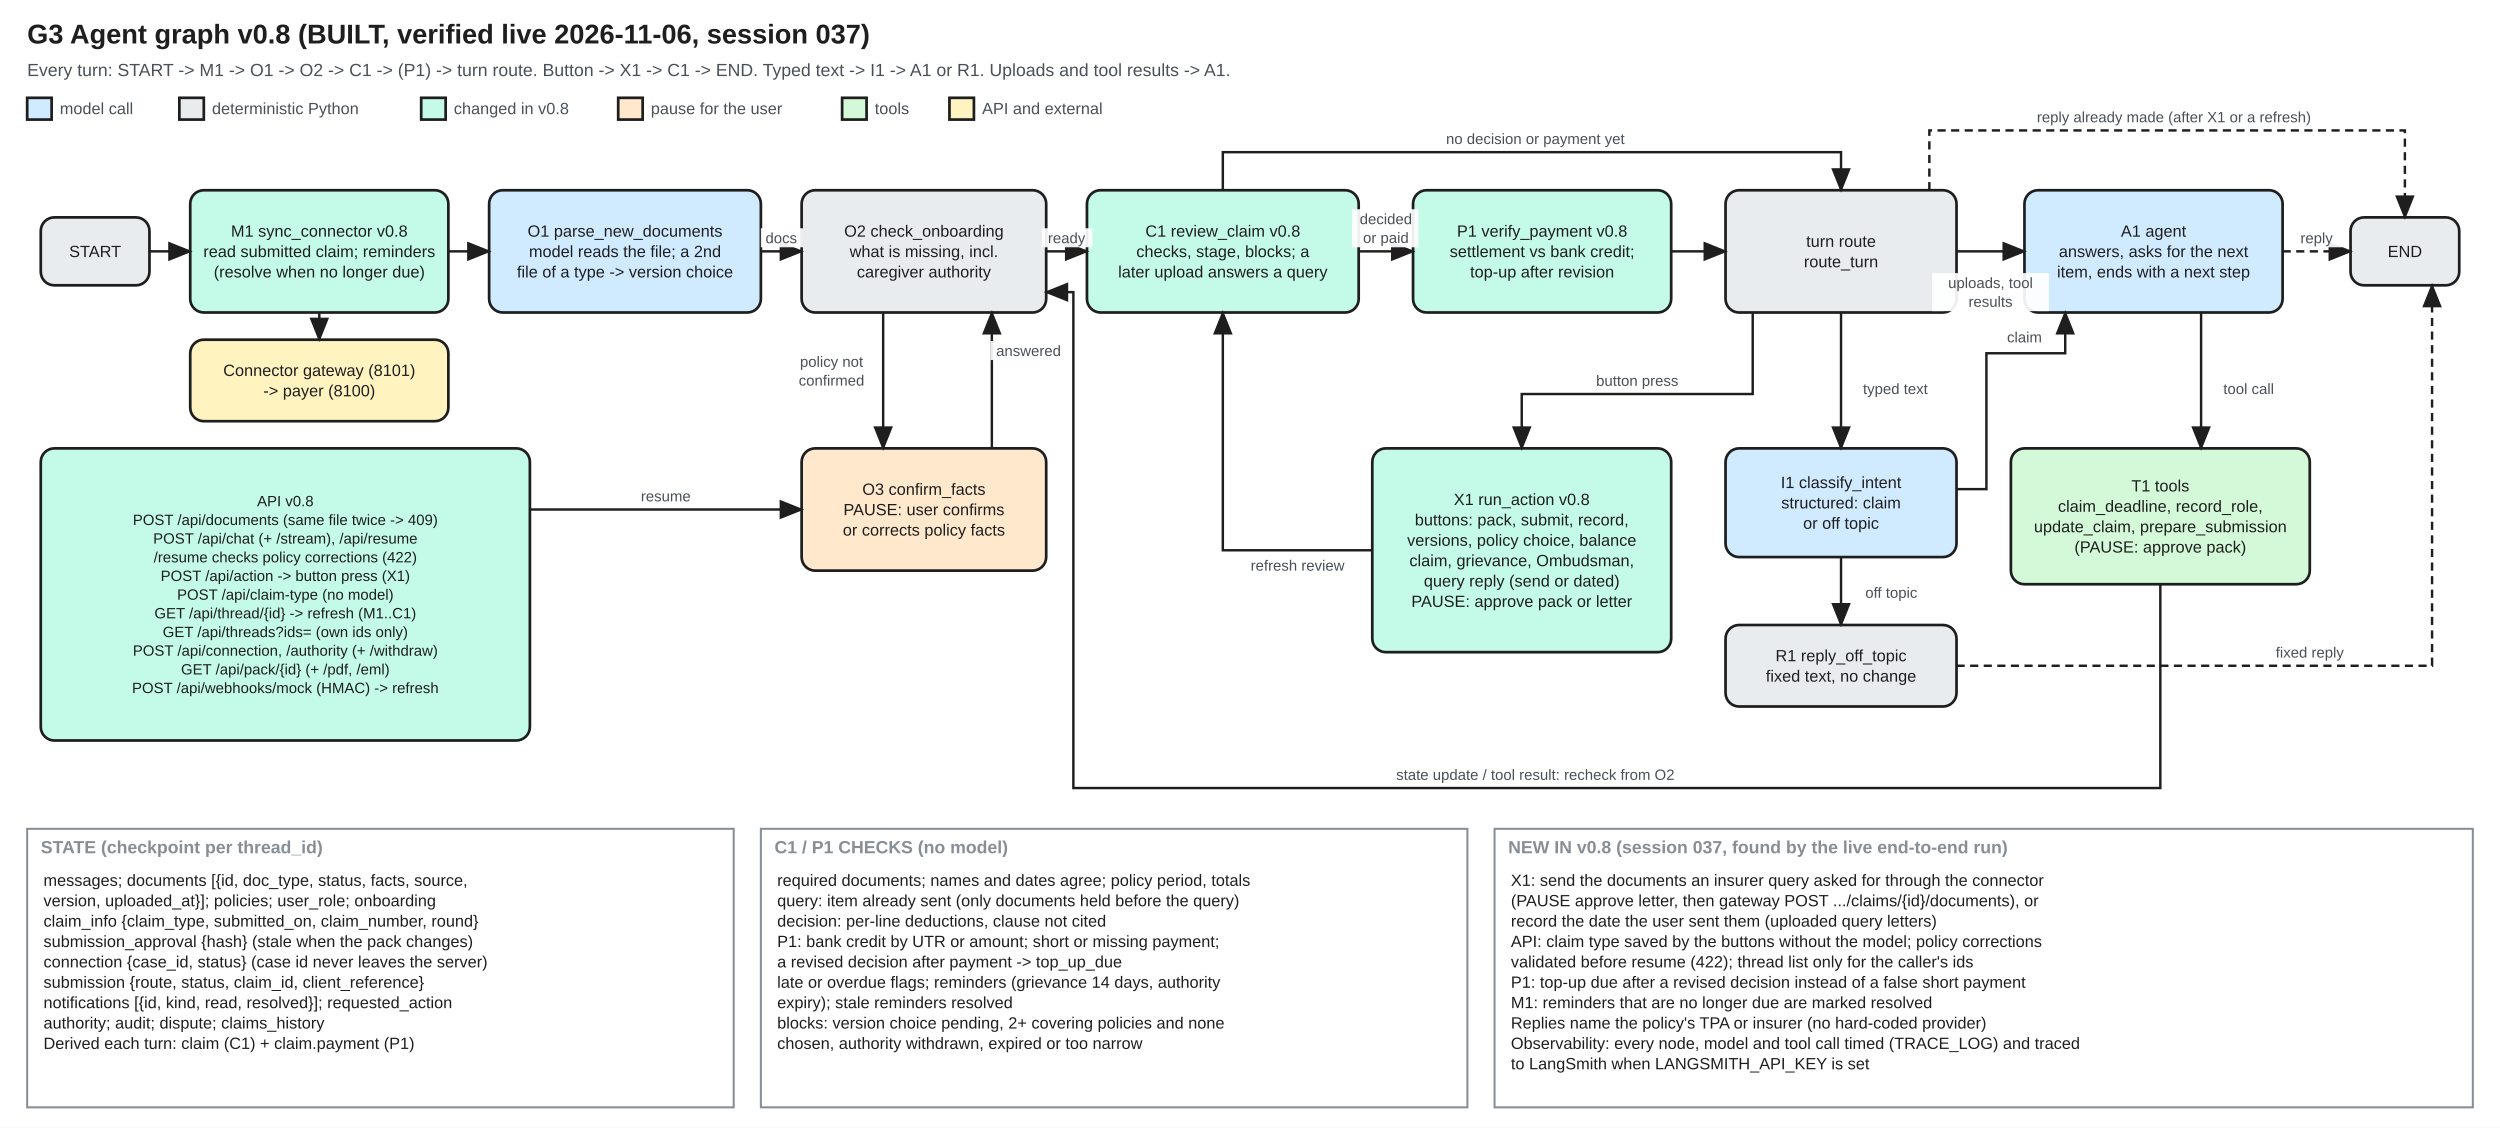
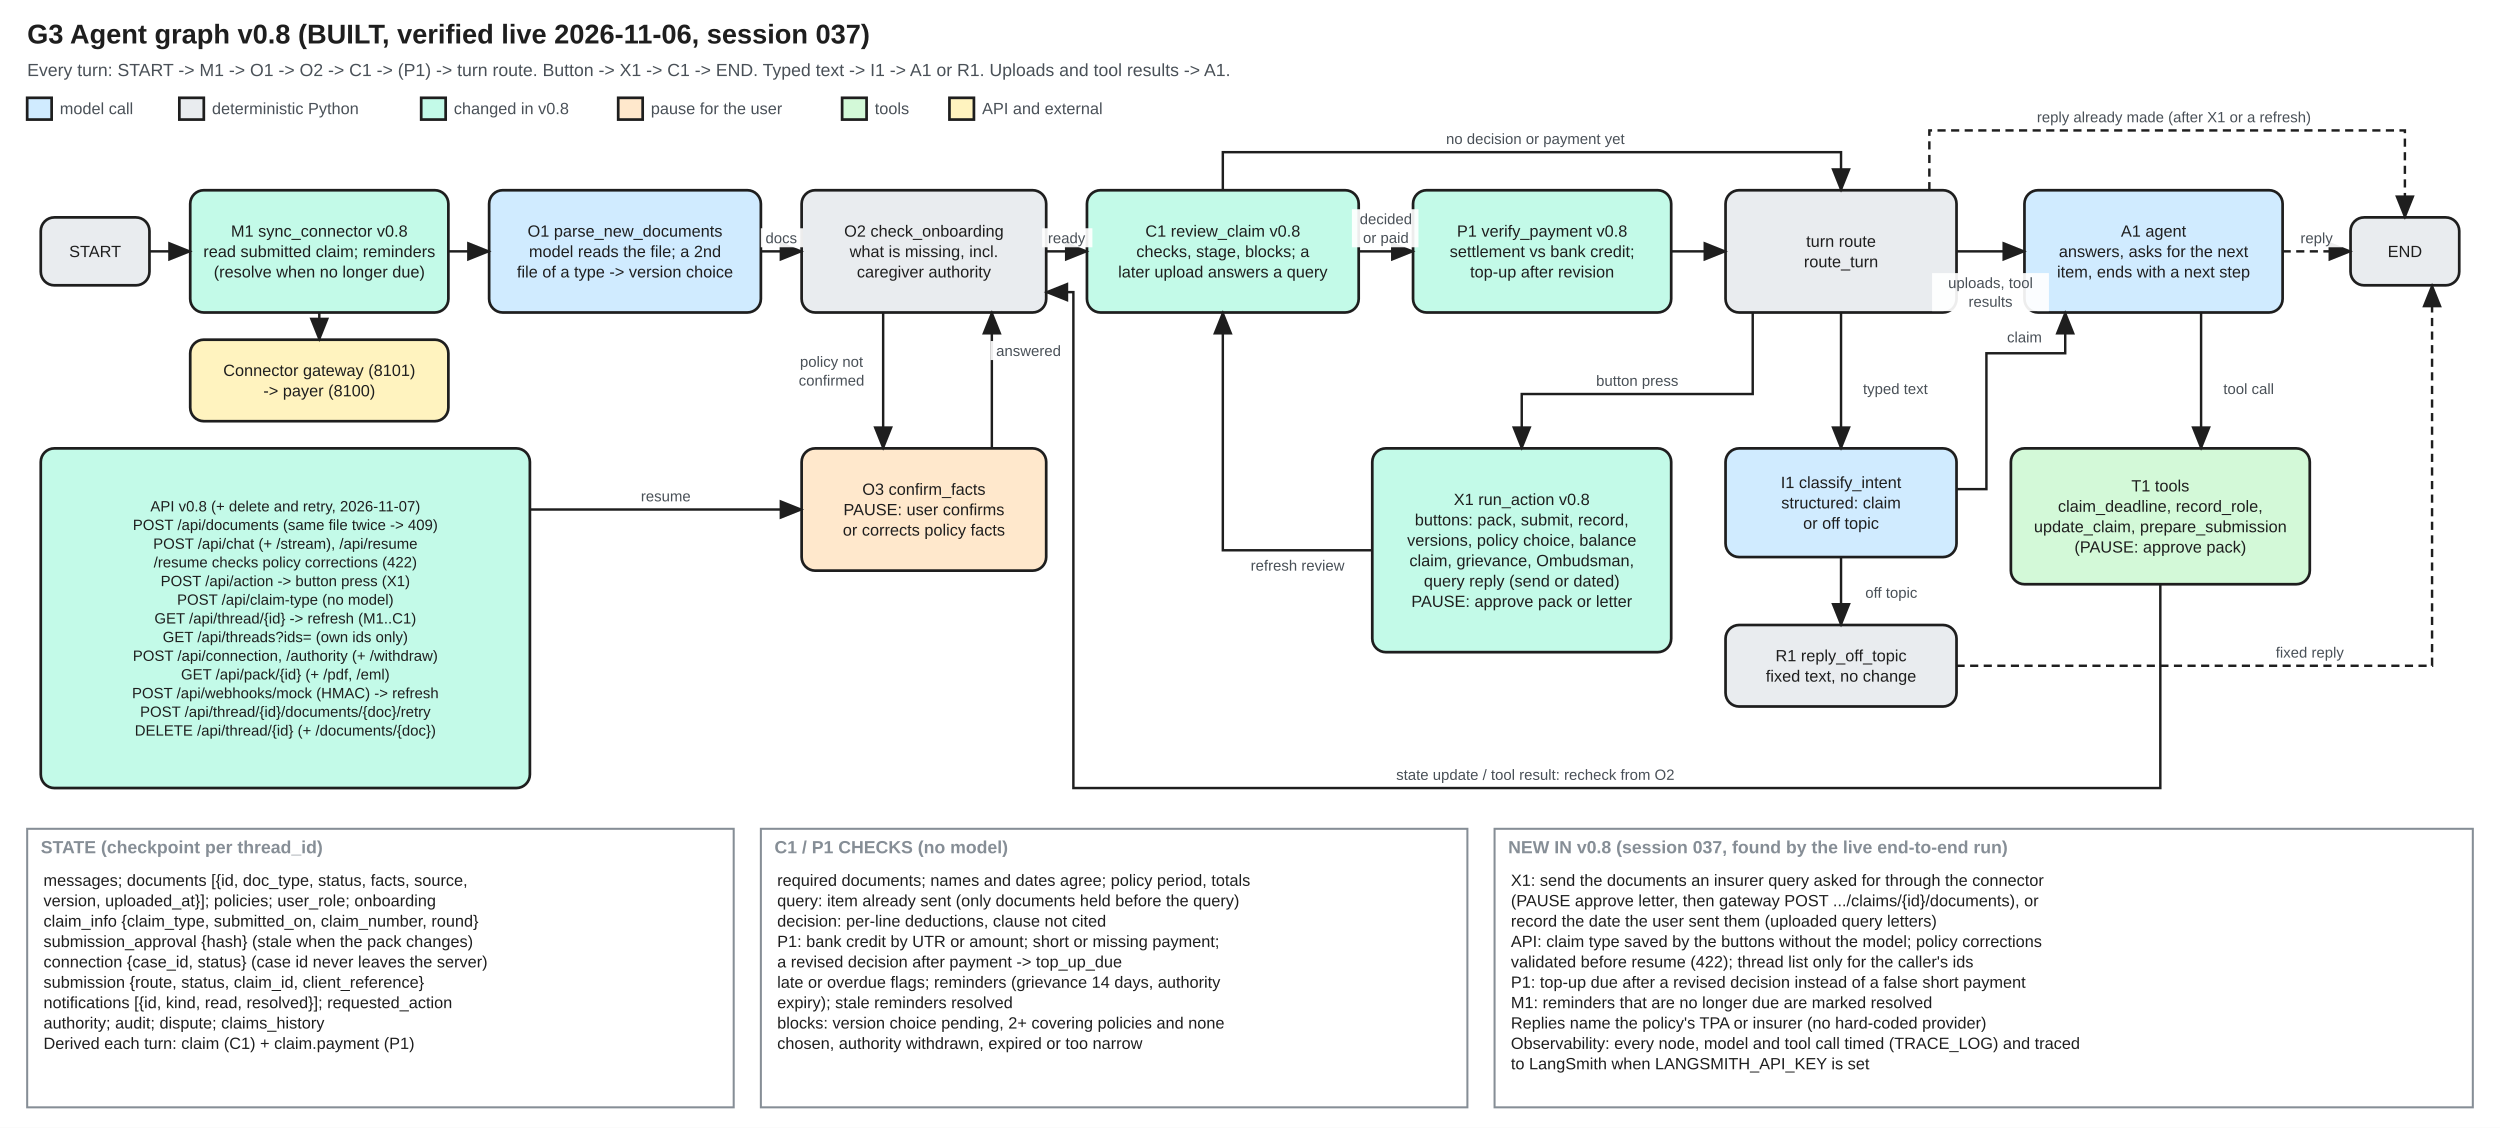
<svg xmlns="http://www.w3.org/2000/svg" width="1840" height="830" viewBox="0 0 1840 830">
  <defs>
    <marker id="ah" markerWidth="10" markerHeight="8" refX="9" refY="4" orient="auto">
      <path d="M0,0 L10,4 L0,8 z" fill="#1e1e1e" />
    </marker>
  </defs>
  <rect width="100%" height="100%" fill="#ffffff" />
  <text x="20" y="32.0" text-anchor="start" font-family="Segoe UI, Arial, sans-serif" font-size="20" fill="#1e1e1e" font-weight="bold">G3  Agent graph v0.8 (BUILT, verified live 2026-11-06, session 037)</text>
  <text x="20" y="56.0" text-anchor="start" font-family="Segoe UI, Arial, sans-serif" font-size="13" fill="#495057">Every turn: START -&gt; M1 -&gt; O1 -&gt; O2 -&gt; C1 -&gt; (P1) -&gt; turn route. Button -&gt; X1 -&gt; C1 -&gt; END. Typed text -&gt; I1 -&gt; A1 or R1. Uploads and tool results -&gt; A1.</text>
  <rect x="20" y="72" width="18" height="16" rx="0" fill="#d0ebff" stroke="#1e1e1e" stroke-width="2" />
  <text x="29.0" y="84.2" text-anchor="middle" font-family="Segoe UI, Arial, sans-serif" font-size="12" fill="#1e1e1e" />
  <text x="44" y="84.0" text-anchor="start" font-family="Segoe UI, Arial, sans-serif" font-size="12" fill="#495057">model call</text>
  <rect x="132.0" y="72" width="18" height="16" rx="0" fill="#e9ecef" stroke="#1e1e1e" stroke-width="2" />
  <text x="141.0" y="84.2" text-anchor="middle" font-family="Segoe UI, Arial, sans-serif" font-size="12" fill="#1e1e1e" />
  <text x="156.0" y="84.0" text-anchor="start" font-family="Segoe UI, Arial, sans-serif" font-size="12" fill="#495057">deterministic Python</text>
  <rect x="310.0" y="72" width="18" height="16" rx="0" fill="#c3fae8" stroke="#1e1e1e" stroke-width="2" />
  <text x="319.0" y="84.2" text-anchor="middle" font-family="Segoe UI, Arial, sans-serif" font-size="12" fill="#1e1e1e" />
  <text x="334.0" y="84.0" text-anchor="start" font-family="Segoe UI, Arial, sans-serif" font-size="12" fill="#495057">changed in v0.8</text>
  <rect x="455.0" y="72" width="18" height="16" rx="0" fill="#ffe8cc" stroke="#1e1e1e" stroke-width="2" />
  <text x="464.0" y="84.2" text-anchor="middle" font-family="Segoe UI, Arial, sans-serif" font-size="12" fill="#1e1e1e" />
  <text x="479.0" y="84.0" text-anchor="start" font-family="Segoe UI, Arial, sans-serif" font-size="12" fill="#495057">pause for the user</text>
  <rect x="619.8" y="72" width="18" height="16" rx="0" fill="#d3f9d8" stroke="#1e1e1e" stroke-width="2" />
  <text x="628.8" y="84.2" text-anchor="middle" font-family="Segoe UI, Arial, sans-serif" font-size="12" fill="#1e1e1e" />
  <text x="643.8" y="84.0" text-anchor="start" font-family="Segoe UI, Arial, sans-serif" font-size="12" fill="#495057">tools</text>
  <rect x="698.8" y="72" width="18" height="16" rx="0" fill="#fff3bf" stroke="#1e1e1e" stroke-width="2" />
  <text x="707.8" y="84.2" text-anchor="middle" font-family="Segoe UI, Arial, sans-serif" font-size="12" fill="#1e1e1e" />
  <text x="722.8" y="84.0" text-anchor="start" font-family="Segoe UI, Arial, sans-serif" font-size="12" fill="#495057">API and external</text>
  <rect x="30" y="160" width="80" height="50" rx="10" fill="#e9ecef" stroke="#1e1e1e" stroke-width="2" />
  <text x="70.0" y="189.2" text-anchor="middle" font-family="Segoe UI, Arial, sans-serif" font-size="12" fill="#1e1e1e">START</text>
  <rect x="140" y="140" width="190" height="90" rx="10" fill="#c3fae8" stroke="#1e1e1e" stroke-width="2" />
  <text x="235.0" y="174.2" text-anchor="middle" font-family="Segoe UI, Arial, sans-serif" font-size="12" fill="#1e1e1e">M1 sync_connector  v0.8</text>
  <text x="235.0" y="189.2" text-anchor="middle" font-family="Segoe UI, Arial, sans-serif" font-size="12" fill="#1e1e1e">read submitted claim; reminders</text>
  <text x="235.0" y="204.2" text-anchor="middle" font-family="Segoe UI, Arial, sans-serif" font-size="12" fill="#1e1e1e">(resolve when no longer due)</text>
  <rect x="140" y="250" width="190" height="60" rx="10" fill="#fff3bf" stroke="#1e1e1e" stroke-width="2" />
  <text x="235.0" y="276.7" text-anchor="middle" font-family="Segoe UI, Arial, sans-serif" font-size="12" fill="#1e1e1e">Connector gateway (8101)</text>
  <text x="235.0" y="291.7" text-anchor="middle" font-family="Segoe UI, Arial, sans-serif" font-size="12" fill="#1e1e1e">-&gt; payer (8100)</text>
  <rect x="360" y="140" width="200" height="90" rx="10" fill="#d0ebff" stroke="#1e1e1e" stroke-width="2" />
  <text x="460.0" y="174.2" text-anchor="middle" font-family="Segoe UI, Arial, sans-serif" font-size="12" fill="#1e1e1e">O1 parse_new_documents</text>
  <text x="460.0" y="189.2" text-anchor="middle" font-family="Segoe UI, Arial, sans-serif" font-size="12" fill="#1e1e1e">model reads the file; a 2nd</text>
  <text x="460.0" y="204.2" text-anchor="middle" font-family="Segoe UI, Arial, sans-serif" font-size="12" fill="#1e1e1e">file of a type -&gt; version choice</text>
  <rect x="590" y="140" width="180" height="90" rx="10" fill="#e9ecef" stroke="#1e1e1e" stroke-width="2" />
  <text x="680.0" y="174.2" text-anchor="middle" font-family="Segoe UI, Arial, sans-serif" font-size="12" fill="#1e1e1e">O2 check_onboarding</text>
  <text x="680.0" y="189.2" text-anchor="middle" font-family="Segoe UI, Arial, sans-serif" font-size="12" fill="#1e1e1e">what is missing, incl.</text>
  <text x="680.0" y="204.2" text-anchor="middle" font-family="Segoe UI, Arial, sans-serif" font-size="12" fill="#1e1e1e">caregiver authority</text>
  <rect x="590" y="330" width="180" height="90" rx="10" fill="#ffe8cc" stroke="#1e1e1e" stroke-width="2" />
  <text x="680.0" y="364.2" text-anchor="middle" font-family="Segoe UI, Arial, sans-serif" font-size="12" fill="#1e1e1e">O3 confirm_facts</text>
  <text x="680.0" y="379.2" text-anchor="middle" font-family="Segoe UI, Arial, sans-serif" font-size="12" fill="#1e1e1e">PAUSE: user confirms</text>
  <text x="680.0" y="394.2" text-anchor="middle" font-family="Segoe UI, Arial, sans-serif" font-size="12" fill="#1e1e1e">or corrects policy facts</text>
  <rect x="800" y="140" width="200" height="90" rx="10" fill="#c3fae8" stroke="#1e1e1e" stroke-width="2" />
  <text x="900.0" y="174.2" text-anchor="middle" font-family="Segoe UI, Arial, sans-serif" font-size="12" fill="#1e1e1e">C1 review_claim  v0.8</text>
  <text x="900.0" y="189.2" text-anchor="middle" font-family="Segoe UI, Arial, sans-serif" font-size="12" fill="#1e1e1e">checks, stage, blocks; a</text>
  <text x="900.0" y="204.2" text-anchor="middle" font-family="Segoe UI, Arial, sans-serif" font-size="12" fill="#1e1e1e">later upload answers a query</text>
  <rect x="1040" y="140" width="190" height="90" rx="10" fill="#c3fae8" stroke="#1e1e1e" stroke-width="2" />
  <text x="1135.0" y="174.2" text-anchor="middle" font-family="Segoe UI, Arial, sans-serif" font-size="12" fill="#1e1e1e">P1 verify_payment  v0.8</text>
  <text x="1135.0" y="189.2" text-anchor="middle" font-family="Segoe UI, Arial, sans-serif" font-size="12" fill="#1e1e1e">settlement vs bank credit;</text>
  <text x="1135.0" y="204.2" text-anchor="middle" font-family="Segoe UI, Arial, sans-serif" font-size="12" fill="#1e1e1e">top-up after revision</text>
  <rect x="1270" y="140" width="170" height="90" rx="10" fill="#e9ecef" stroke="#1e1e1e" stroke-width="2" />
  <text x="1355.0" y="181.7" text-anchor="middle" font-family="Segoe UI, Arial, sans-serif" font-size="12" fill="#1e1e1e">turn route</text>
  <text x="1355.0" y="196.7" text-anchor="middle" font-family="Segoe UI, Arial, sans-serif" font-size="12" fill="#1e1e1e">route_turn</text>
  <rect x="1490" y="140" width="190" height="90" rx="10" fill="#d0ebff" stroke="#1e1e1e" stroke-width="2" />
  <text x="1585.0" y="174.2" text-anchor="middle" font-family="Segoe UI, Arial, sans-serif" font-size="12" fill="#1e1e1e">A1 agent</text>
  <text x="1585.0" y="189.2" text-anchor="middle" font-family="Segoe UI, Arial, sans-serif" font-size="12" fill="#1e1e1e">answers, asks for the next</text>
  <text x="1585.0" y="204.2" text-anchor="middle" font-family="Segoe UI, Arial, sans-serif" font-size="12" fill="#1e1e1e">item, ends with a next step</text>
  <rect x="1730" y="160" width="80" height="50" rx="10" fill="#e9ecef" stroke="#1e1e1e" stroke-width="2" />
  <text x="1770.0" y="189.2" text-anchor="middle" font-family="Segoe UI, Arial, sans-serif" font-size="12" fill="#1e1e1e">END</text>
  <rect x="1010" y="330" width="220" height="150" rx="10" fill="#c3fae8" stroke="#1e1e1e" stroke-width="2" />
  <text x="1120.0" y="371.7" text-anchor="middle" font-family="Segoe UI, Arial, sans-serif" font-size="12" fill="#1e1e1e">X1 run_action  v0.8</text>
  <text x="1120.0" y="386.7" text-anchor="middle" font-family="Segoe UI, Arial, sans-serif" font-size="12" fill="#1e1e1e">buttons: pack, submit, record,</text>
  <text x="1120.0" y="401.7" text-anchor="middle" font-family="Segoe UI, Arial, sans-serif" font-size="12" fill="#1e1e1e">versions, policy choice, balance</text>
  <text x="1120.0" y="416.7" text-anchor="middle" font-family="Segoe UI, Arial, sans-serif" font-size="12" fill="#1e1e1e">claim, grievance, Ombudsman,</text>
  <text x="1120.0" y="431.7" text-anchor="middle" font-family="Segoe UI, Arial, sans-serif" font-size="12" fill="#1e1e1e">query reply (send or dated)</text>
  <text x="1120.0" y="446.7" text-anchor="middle" font-family="Segoe UI, Arial, sans-serif" font-size="12" fill="#1e1e1e">PAUSE: approve pack or letter</text>
  <rect x="1270" y="330" width="170" height="80" rx="10" fill="#d0ebff" stroke="#1e1e1e" stroke-width="2" />
  <text x="1355.0" y="359.2" text-anchor="middle" font-family="Segoe UI, Arial, sans-serif" font-size="12" fill="#1e1e1e">I1 classify_intent</text>
  <text x="1355.0" y="374.2" text-anchor="middle" font-family="Segoe UI, Arial, sans-serif" font-size="12" fill="#1e1e1e">structured: claim</text>
  <text x="1355.0" y="389.2" text-anchor="middle" font-family="Segoe UI, Arial, sans-serif" font-size="12" fill="#1e1e1e">or off topic</text>
  <rect x="1270" y="460" width="170" height="60" rx="10" fill="#e9ecef" stroke="#1e1e1e" stroke-width="2" />
  <text x="1355.0" y="486.7" text-anchor="middle" font-family="Segoe UI, Arial, sans-serif" font-size="12" fill="#1e1e1e">R1 reply_off_topic</text>
  <text x="1355.0" y="501.7" text-anchor="middle" font-family="Segoe UI, Arial, sans-serif" font-size="12" fill="#1e1e1e">fixed text, no change</text>
  <rect x="1480" y="330" width="220" height="100" rx="10" fill="#d3f9d8" stroke="#1e1e1e" stroke-width="2" />
  <text x="1590.0" y="361.7" text-anchor="middle" font-family="Segoe UI, Arial, sans-serif" font-size="12" fill="#1e1e1e">T1 tools</text>
  <text x="1590.0" y="376.7" text-anchor="middle" font-family="Segoe UI, Arial, sans-serif" font-size="12" fill="#1e1e1e">claim_deadline, record_role,</text>
  <text x="1590.0" y="391.7" text-anchor="middle" font-family="Segoe UI, Arial, sans-serif" font-size="12" fill="#1e1e1e">update_claim, prepare_submission</text>
  <text x="1590.0" y="406.7" text-anchor="middle" font-family="Segoe UI, Arial, sans-serif" font-size="12" fill="#1e1e1e">(PAUSE: approve pack)</text>
-   <rect x="30" y="330" width="360" height="215" rx="10" fill="#c3fae8" stroke="#1e1e1e" stroke-width="2" />
-   <text x="210.0" y="372.6" text-anchor="middle" font-family="Segoe UI, Arial, sans-serif" font-size="11" fill="#1e1e1e">API  v0.8</text>
-   <text x="210.0" y="386.4" text-anchor="middle" font-family="Segoe UI, Arial, sans-serif" font-size="11" fill="#1e1e1e">POST /api/documents (same file twice -&gt; 409)</text>
-   <text x="210.0" y="400.1" text-anchor="middle" font-family="Segoe UI, Arial, sans-serif" font-size="11" fill="#1e1e1e">POST /api/chat (+ /stream), /api/resume</text>
-   <text x="210.0" y="413.9" text-anchor="middle" font-family="Segoe UI, Arial, sans-serif" font-size="11" fill="#1e1e1e">/resume checks policy corrections (422)</text>
-   <text x="210.0" y="427.6" text-anchor="middle" font-family="Segoe UI, Arial, sans-serif" font-size="11" fill="#1e1e1e">POST /api/action -&gt; button press (X1)</text>
-   <text x="210.0" y="441.4" text-anchor="middle" font-family="Segoe UI, Arial, sans-serif" font-size="11" fill="#1e1e1e">POST /api/claim-type (no model)</text>
-   <text x="210.0" y="455.1" text-anchor="middle" font-family="Segoe UI, Arial, sans-serif" font-size="11" fill="#1e1e1e">GET /api/thread/{id} -&gt; refresh (M1..C1)</text>
-   <text x="210.0" y="468.9" text-anchor="middle" font-family="Segoe UI, Arial, sans-serif" font-size="11" fill="#1e1e1e">GET /api/threads?ids= (own ids only)</text>
-   <text x="210.0" y="482.6" text-anchor="middle" font-family="Segoe UI, Arial, sans-serif" font-size="11" fill="#1e1e1e">POST /api/connection, /authority (+ /withdraw)</text>
-   <text x="210.0" y="496.4" text-anchor="middle" font-family="Segoe UI, Arial, sans-serif" font-size="11" fill="#1e1e1e">GET /api/pack/{id} (+ /pdf, /eml)</text>
-   <text x="210.0" y="510.1" text-anchor="middle" font-family="Segoe UI, Arial, sans-serif" font-size="11" fill="#1e1e1e">POST /api/webhooks/mock (HMAC) -&gt; refresh</text>
+   <rect x="30" y="330" width="360" height="250" rx="10" fill="#c3fae8" stroke="#1e1e1e" stroke-width="2" />
+   <text x="210.0" y="376.4" text-anchor="middle" font-family="Segoe UI, Arial, sans-serif" font-size="11" fill="#1e1e1e">API  v0.8 (+ delete and retry, 2026-11-07)</text>
+   <text x="210.0" y="390.1" text-anchor="middle" font-family="Segoe UI, Arial, sans-serif" font-size="11" fill="#1e1e1e">POST /api/documents (same file twice -&gt; 409)</text>
+   <text x="210.0" y="403.9" text-anchor="middle" font-family="Segoe UI, Arial, sans-serif" font-size="11" fill="#1e1e1e">POST /api/chat (+ /stream), /api/resume</text>
+   <text x="210.0" y="417.6" text-anchor="middle" font-family="Segoe UI, Arial, sans-serif" font-size="11" fill="#1e1e1e">/resume checks policy corrections (422)</text>
+   <text x="210.0" y="431.4" text-anchor="middle" font-family="Segoe UI, Arial, sans-serif" font-size="11" fill="#1e1e1e">POST /api/action -&gt; button press (X1)</text>
+   <text x="210.0" y="445.1" text-anchor="middle" font-family="Segoe UI, Arial, sans-serif" font-size="11" fill="#1e1e1e">POST /api/claim-type (no model)</text>
+   <text x="210.0" y="458.9" text-anchor="middle" font-family="Segoe UI, Arial, sans-serif" font-size="11" fill="#1e1e1e">GET /api/thread/{id} -&gt; refresh (M1..C1)</text>
+   <text x="210.0" y="472.6" text-anchor="middle" font-family="Segoe UI, Arial, sans-serif" font-size="11" fill="#1e1e1e">GET /api/threads?ids= (own ids only)</text>
+   <text x="210.0" y="486.4" text-anchor="middle" font-family="Segoe UI, Arial, sans-serif" font-size="11" fill="#1e1e1e">POST /api/connection, /authority (+ /withdraw)</text>
+   <text x="210.0" y="500.1" text-anchor="middle" font-family="Segoe UI, Arial, sans-serif" font-size="11" fill="#1e1e1e">GET /api/pack/{id} (+ /pdf, /eml)</text>
+   <text x="210.0" y="513.9" text-anchor="middle" font-family="Segoe UI, Arial, sans-serif" font-size="11" fill="#1e1e1e">POST /api/webhooks/mock (HMAC) -&gt; refresh</text>
+   <text x="210.0" y="527.6" text-anchor="middle" font-family="Segoe UI, Arial, sans-serif" font-size="11" fill="#1e1e1e">POST /api/thread/{id}/documents/{doc}/retry</text>
+   <text x="210.0" y="541.4" text-anchor="middle" font-family="Segoe UI, Arial, sans-serif" font-size="11" fill="#1e1e1e">DELETE /api/thread/{id} (+ /documents/{doc})</text>
  <polyline points="110,185.0 140,185.0" fill="none" stroke="#1e1e1e" stroke-width="1.8" marker-end="url(#ah)" />
  <polyline points="235.0,230 235.0,250" fill="none" stroke="#1e1e1e" stroke-width="1.8" marker-end="url(#ah)" />
  <polyline points="330,185.0 360,185.0" fill="none" stroke="#1e1e1e" stroke-width="1.8" marker-end="url(#ah)" />
  <polyline points="560,185.0 590,185.0" fill="none" stroke="#1e1e1e" stroke-width="1.8" marker-end="url(#ah)" />
  <rect x="560" y="168" width="31" height="14" fill="#ffffff" opacity="0.92" />
  <text x="575.0" y="179.0" text-anchor="middle" font-family="Segoe UI, Arial, sans-serif" font-size="11" fill="#495057">docs</text>
  <polyline points="650,230 650,330" fill="none" stroke="#1e1e1e" stroke-width="1.8" marker-end="url(#ah)" />
  <rect x="578" y="259" width="68" height="28" fill="#ffffff" opacity="0.92" />
  <text x="612" y="270.0" text-anchor="middle" font-family="Segoe UI, Arial, sans-serif" font-size="11" fill="#495057">policy not</text>
  <text x="612" y="283.8" text-anchor="middle" font-family="Segoe UI, Arial, sans-serif" font-size="11" fill="#495057">confirmed</text>
  <polyline points="730,330 730,230" fill="none" stroke="#1e1e1e" stroke-width="1.8" marker-end="url(#ah)" />
  <rect x="729" y="251" width="55" height="14" fill="#ffffff" opacity="0.92" />
  <text x="757" y="262.0" text-anchor="middle" font-family="Segoe UI, Arial, sans-serif" font-size="11" fill="#495057">answered</text>
  <polyline points="770,185.0 800,185.0" fill="none" stroke="#1e1e1e" stroke-width="1.8" marker-end="url(#ah)" />
  <rect x="767" y="168" width="37" height="14" fill="#ffffff" opacity="0.92" />
  <text x="785.0" y="179.0" text-anchor="middle" font-family="Segoe UI, Arial, sans-serif" font-size="11" fill="#495057">ready</text>
  <polyline points="1000,185.0 1040,185.0" fill="none" stroke="#1e1e1e" stroke-width="1.8" marker-end="url(#ah)" />
  <rect x="995" y="154" width="49" height="28" fill="#ffffff" opacity="0.92" />
  <text x="1020.0" y="165.0" text-anchor="middle" font-family="Segoe UI, Arial, sans-serif" font-size="11" fill="#495057">decided</text>
  <text x="1020.0" y="178.8" text-anchor="middle" font-family="Segoe UI, Arial, sans-serif" font-size="11" fill="#495057">or paid</text>
  <polyline points="900,140 900,112 1355,112 1355,140" fill="none" stroke="#1e1e1e" stroke-width="1.8" marker-end="url(#ah)" />
  <rect x="1047" y="95" width="166" height="14" fill="#ffffff" opacity="0.92" />
  <text x="1130" y="106.0" text-anchor="middle" font-family="Segoe UI, Arial, sans-serif" font-size="11" fill="#495057">no decision or payment yet</text>
  <polyline points="1230,185.0 1270,185.0" fill="none" stroke="#1e1e1e" stroke-width="1.8" marker-end="url(#ah)" />
  <polyline points="1440,185.0 1490,185.0" fill="none" stroke="#1e1e1e" stroke-width="1.8" marker-end="url(#ah)" />
  <rect x="1422" y="201" width="86" height="28" fill="#ffffff" opacity="0.92" />
  <text x="1465" y="212.0" text-anchor="middle" font-family="Segoe UI, Arial, sans-serif" font-size="11" fill="#495057">uploads, tool</text>
  <text x="1465" y="225.8" text-anchor="middle" font-family="Segoe UI, Arial, sans-serif" font-size="11" fill="#495057">results</text>
  <polyline points="1680,185.0 1730,185.0" fill="none" stroke="#1e1e1e" stroke-width="1.8" marker-end="url(#ah)" stroke-dasharray="6 4" />
  <rect x="1687" y="168" width="37" height="14" fill="#ffffff" opacity="0.92" />
  <text x="1705.0" y="179.0" text-anchor="middle" font-family="Segoe UI, Arial, sans-serif" font-size="11" fill="#495057">reply</text>
  <polyline points="1420,140 1420,96 1770,96 1770,160" fill="none" stroke="#1e1e1e" stroke-width="1.8" marker-end="url(#ah)" stroke-dasharray="6 4" />
  <rect x="1468" y="79" width="265" height="14" fill="#ffffff" opacity="0.92" />
  <text x="1600" y="90.0" text-anchor="middle" font-family="Segoe UI, Arial, sans-serif" font-size="11" fill="#495057">reply already made (after X1 or a refresh)</text>
  <polyline points="1290,230 1290,290 1120,290 1120,330" fill="none" stroke="#1e1e1e" stroke-width="1.8" marker-end="url(#ah)" />
  <rect x="1165" y="273" width="80" height="14" fill="#ffffff" opacity="0.92" />
  <text x="1205" y="284.0" text-anchor="middle" font-family="Segoe UI, Arial, sans-serif" font-size="11" fill="#495057">button press</text>
  <polyline points="1010,405 900,405 900,230" fill="none" stroke="#1e1e1e" stroke-width="1.8" marker-end="url(#ah)" />
  <rect x="909" y="409" width="92" height="14" fill="#ffffff" opacity="0.92" />
  <text x="955" y="420.0" text-anchor="middle" font-family="Segoe UI, Arial, sans-serif" font-size="11" fill="#495057">refresh review</text>
  <polyline points="1355,230 1355,330" fill="none" stroke="#1e1e1e" stroke-width="1.8" marker-end="url(#ah)" />
  <rect x="1361" y="279" width="68" height="14" fill="#ffffff" opacity="0.92" />
  <text x="1395" y="290.0" text-anchor="middle" font-family="Segoe UI, Arial, sans-serif" font-size="11" fill="#495057">typed text</text>
  <polyline points="1440,360 1462,360 1462,260 1520,260 1520,230" fill="none" stroke="#1e1e1e" stroke-width="1.8" marker-end="url(#ah)" />
  <rect x="1472" y="241" width="37" height="14" fill="#ffffff" opacity="0.92" />
  <text x="1490" y="252.0" text-anchor="middle" font-family="Segoe UI, Arial, sans-serif" font-size="11" fill="#495057">claim</text>
  <polyline points="1355,410 1355,460" fill="none" stroke="#1e1e1e" stroke-width="1.8" marker-end="url(#ah)" />
  <rect x="1361" y="429" width="61" height="14" fill="#ffffff" opacity="0.92" />
  <text x="1392" y="440.0" text-anchor="middle" font-family="Segoe UI, Arial, sans-serif" font-size="11" fill="#495057">off topic</text>
  <polyline points="1440,490 1790,490 1790,210" fill="none" stroke="#1e1e1e" stroke-width="1.8" marker-end="url(#ah)" stroke-dasharray="6 4" />
  <rect x="1663" y="473" width="74" height="14" fill="#ffffff" opacity="0.92" />
  <text x="1700" y="484.0" text-anchor="middle" font-family="Segoe UI, Arial, sans-serif" font-size="11" fill="#495057">fixed reply</text>
  <polyline points="1620,230 1620,330" fill="none" stroke="#1e1e1e" stroke-width="1.8" marker-end="url(#ah)" />
  <rect x="1624" y="279" width="61" height="14" fill="#ffffff" opacity="0.92" />
  <text x="1655" y="290.0" text-anchor="middle" font-family="Segoe UI, Arial, sans-serif" font-size="11" fill="#495057">tool call</text>
  <polyline points="1590,430 1590,580 790,580 790,215 770,215" fill="none" stroke="#1e1e1e" stroke-width="1.8" marker-end="url(#ah)" />
  <rect x="995" y="563" width="271" height="14" fill="#ffffff" opacity="0.92" />
  <text x="1130" y="574.0" text-anchor="middle" font-family="Segoe UI, Arial, sans-serif" font-size="11" fill="#495057">state update / tool result: recheck from O2</text>
  <polyline points="390,375 590,375" fill="none" stroke="#1e1e1e" stroke-width="1.8" marker-end="url(#ah)" />
  <rect x="469" y="358" width="43" height="14" fill="#ffffff" opacity="0.92" />
  <text x="490.0" y="369.0" text-anchor="middle" font-family="Segoe UI, Arial, sans-serif" font-size="11" fill="#495057">resume</text>
  <rect x="20" y="610" width="520" height="205" fill="none" stroke="#868e96" stroke-width="1.5" />
  <text x="30" y="628.0" text-anchor="start" font-family="Segoe UI, Arial, sans-serif" font-size="13" fill="#868e96" font-weight="bold">STATE (checkpoint per thread_id)</text>
  <text x="32" y="652.0" text-anchor="start" font-family="Segoe UI, Arial, sans-serif" font-size="12" fill="#1e1e1e">messages; documents [{id, doc_type, status, facts, source,</text>
  <text x="32" y="667.0" text-anchor="start" font-family="Segoe UI, Arial, sans-serif" font-size="12" fill="#1e1e1e">  version, uploaded_at}]; policies; user_role; onboarding</text>
  <text x="32" y="682.0" text-anchor="start" font-family="Segoe UI, Arial, sans-serif" font-size="12" fill="#1e1e1e">claim_info {claim_type, submitted_on, claim_number, round}</text>
  <text x="32" y="697.0" text-anchor="start" font-family="Segoe UI, Arial, sans-serif" font-size="12" fill="#1e1e1e">submission_approval {hash}  (stale when the pack changes)</text>
  <text x="32" y="712.0" text-anchor="start" font-family="Segoe UI, Arial, sans-serif" font-size="12" fill="#1e1e1e">connection {case_id, status}  (case id never leaves the server)</text>
  <text x="32" y="727.0" text-anchor="start" font-family="Segoe UI, Arial, sans-serif" font-size="12" fill="#1e1e1e">submission {route, status, claim_id, client_reference}</text>
  <text x="32" y="742.0" text-anchor="start" font-family="Segoe UI, Arial, sans-serif" font-size="12" fill="#1e1e1e">notifications [{id, kind, read, resolved}]; requested_action</text>
  <text x="32" y="757.0" text-anchor="start" font-family="Segoe UI, Arial, sans-serif" font-size="12" fill="#1e1e1e">authority; audit; dispute; claims_history</text>
  <text x="32" y="772.0" text-anchor="start" font-family="Segoe UI, Arial, sans-serif" font-size="12" fill="#1e1e1e">Derived each turn: claim (C1) + claim.payment (P1)</text>
  <rect x="560" y="610" width="520" height="205" fill="none" stroke="#868e96" stroke-width="1.5" />
  <text x="570" y="628.0" text-anchor="start" font-family="Segoe UI, Arial, sans-serif" font-size="13" fill="#868e96" font-weight="bold">C1 / P1 CHECKS (no model)</text>
  <text x="572" y="652.0" text-anchor="start" font-family="Segoe UI, Arial, sans-serif" font-size="12" fill="#1e1e1e">required documents; names and dates agree; policy period, totals</text>
  <text x="572" y="667.0" text-anchor="start" font-family="Segoe UI, Arial, sans-serif" font-size="12" fill="#1e1e1e">query: item already sent (only documents held before the query)</text>
  <text x="572" y="682.0" text-anchor="start" font-family="Segoe UI, Arial, sans-serif" font-size="12" fill="#1e1e1e">decision: per-line deductions, clause not cited</text>
  <text x="572" y="697.0" text-anchor="start" font-family="Segoe UI, Arial, sans-serif" font-size="12" fill="#1e1e1e">P1: bank credit by UTR or amount; short or missing payment;</text>
  <text x="572" y="712.0" text-anchor="start" font-family="Segoe UI, Arial, sans-serif" font-size="12" fill="#1e1e1e">  a revised decision after payment -&gt; top_up_due</text>
  <text x="572" y="727.0" text-anchor="start" font-family="Segoe UI, Arial, sans-serif" font-size="12" fill="#1e1e1e">late or overdue flags; reminders (grievance 14 days, authority</text>
  <text x="572" y="742.0" text-anchor="start" font-family="Segoe UI, Arial, sans-serif" font-size="12" fill="#1e1e1e">  expiry); stale reminders resolved</text>
  <text x="572" y="757.0" text-anchor="start" font-family="Segoe UI, Arial, sans-serif" font-size="12" fill="#1e1e1e">blocks: version choice pending, 2+ covering policies and none</text>
  <text x="572" y="772.0" text-anchor="start" font-family="Segoe UI, Arial, sans-serif" font-size="12" fill="#1e1e1e">  chosen, authority withdrawn, expired or too narrow</text>
  <rect x="1100" y="610" width="720" height="205" fill="none" stroke="#868e96" stroke-width="1.5" />
  <text x="1110" y="628.0" text-anchor="start" font-family="Segoe UI, Arial, sans-serif" font-size="13" fill="#868e96" font-weight="bold">NEW IN v0.8 (session 037, found by the live end-to-end run)</text>
  <text x="1112" y="652.0" text-anchor="start" font-family="Segoe UI, Arial, sans-serif" font-size="12" fill="#1e1e1e">X1: send the documents an insurer query asked for through the connector</text>
  <text x="1112" y="667.0" text-anchor="start" font-family="Segoe UI, Arial, sans-serif" font-size="12" fill="#1e1e1e">  (PAUSE approve letter, then gateway POST .../claims/{id}/documents), or</text>
  <text x="1112" y="682.0" text-anchor="start" font-family="Segoe UI, Arial, sans-serif" font-size="12" fill="#1e1e1e">  record the date the user sent them (uploaded query letters)</text>
  <text x="1112" y="697.0" text-anchor="start" font-family="Segoe UI, Arial, sans-serif" font-size="12" fill="#1e1e1e">API: claim type saved by the buttons without the model; policy corrections</text>
  <text x="1112" y="712.0" text-anchor="start" font-family="Segoe UI, Arial, sans-serif" font-size="12" fill="#1e1e1e">  validated before resume (422); thread list only for the caller's ids</text>
  <text x="1112" y="727.0" text-anchor="start" font-family="Segoe UI, Arial, sans-serif" font-size="12" fill="#1e1e1e">P1: top-up due after a revised decision instead of a false short payment</text>
  <text x="1112" y="742.0" text-anchor="start" font-family="Segoe UI, Arial, sans-serif" font-size="12" fill="#1e1e1e">M1: reminders that are no longer due are marked resolved</text>
  <text x="1112" y="757.0" text-anchor="start" font-family="Segoe UI, Arial, sans-serif" font-size="12" fill="#1e1e1e">Replies name the policy's TPA or insurer (no hard-coded provider)</text>
  <text x="1112" y="772.0" text-anchor="start" font-family="Segoe UI, Arial, sans-serif" font-size="12" fill="#1e1e1e">Observability: every node, model and tool call timed (TRACE_LOG) and traced</text>
  <text x="1112" y="787.0" text-anchor="start" font-family="Segoe UI, Arial, sans-serif" font-size="12" fill="#1e1e1e">  to LangSmith when LANGSMITH_API_KEY is set</text>
</svg>
